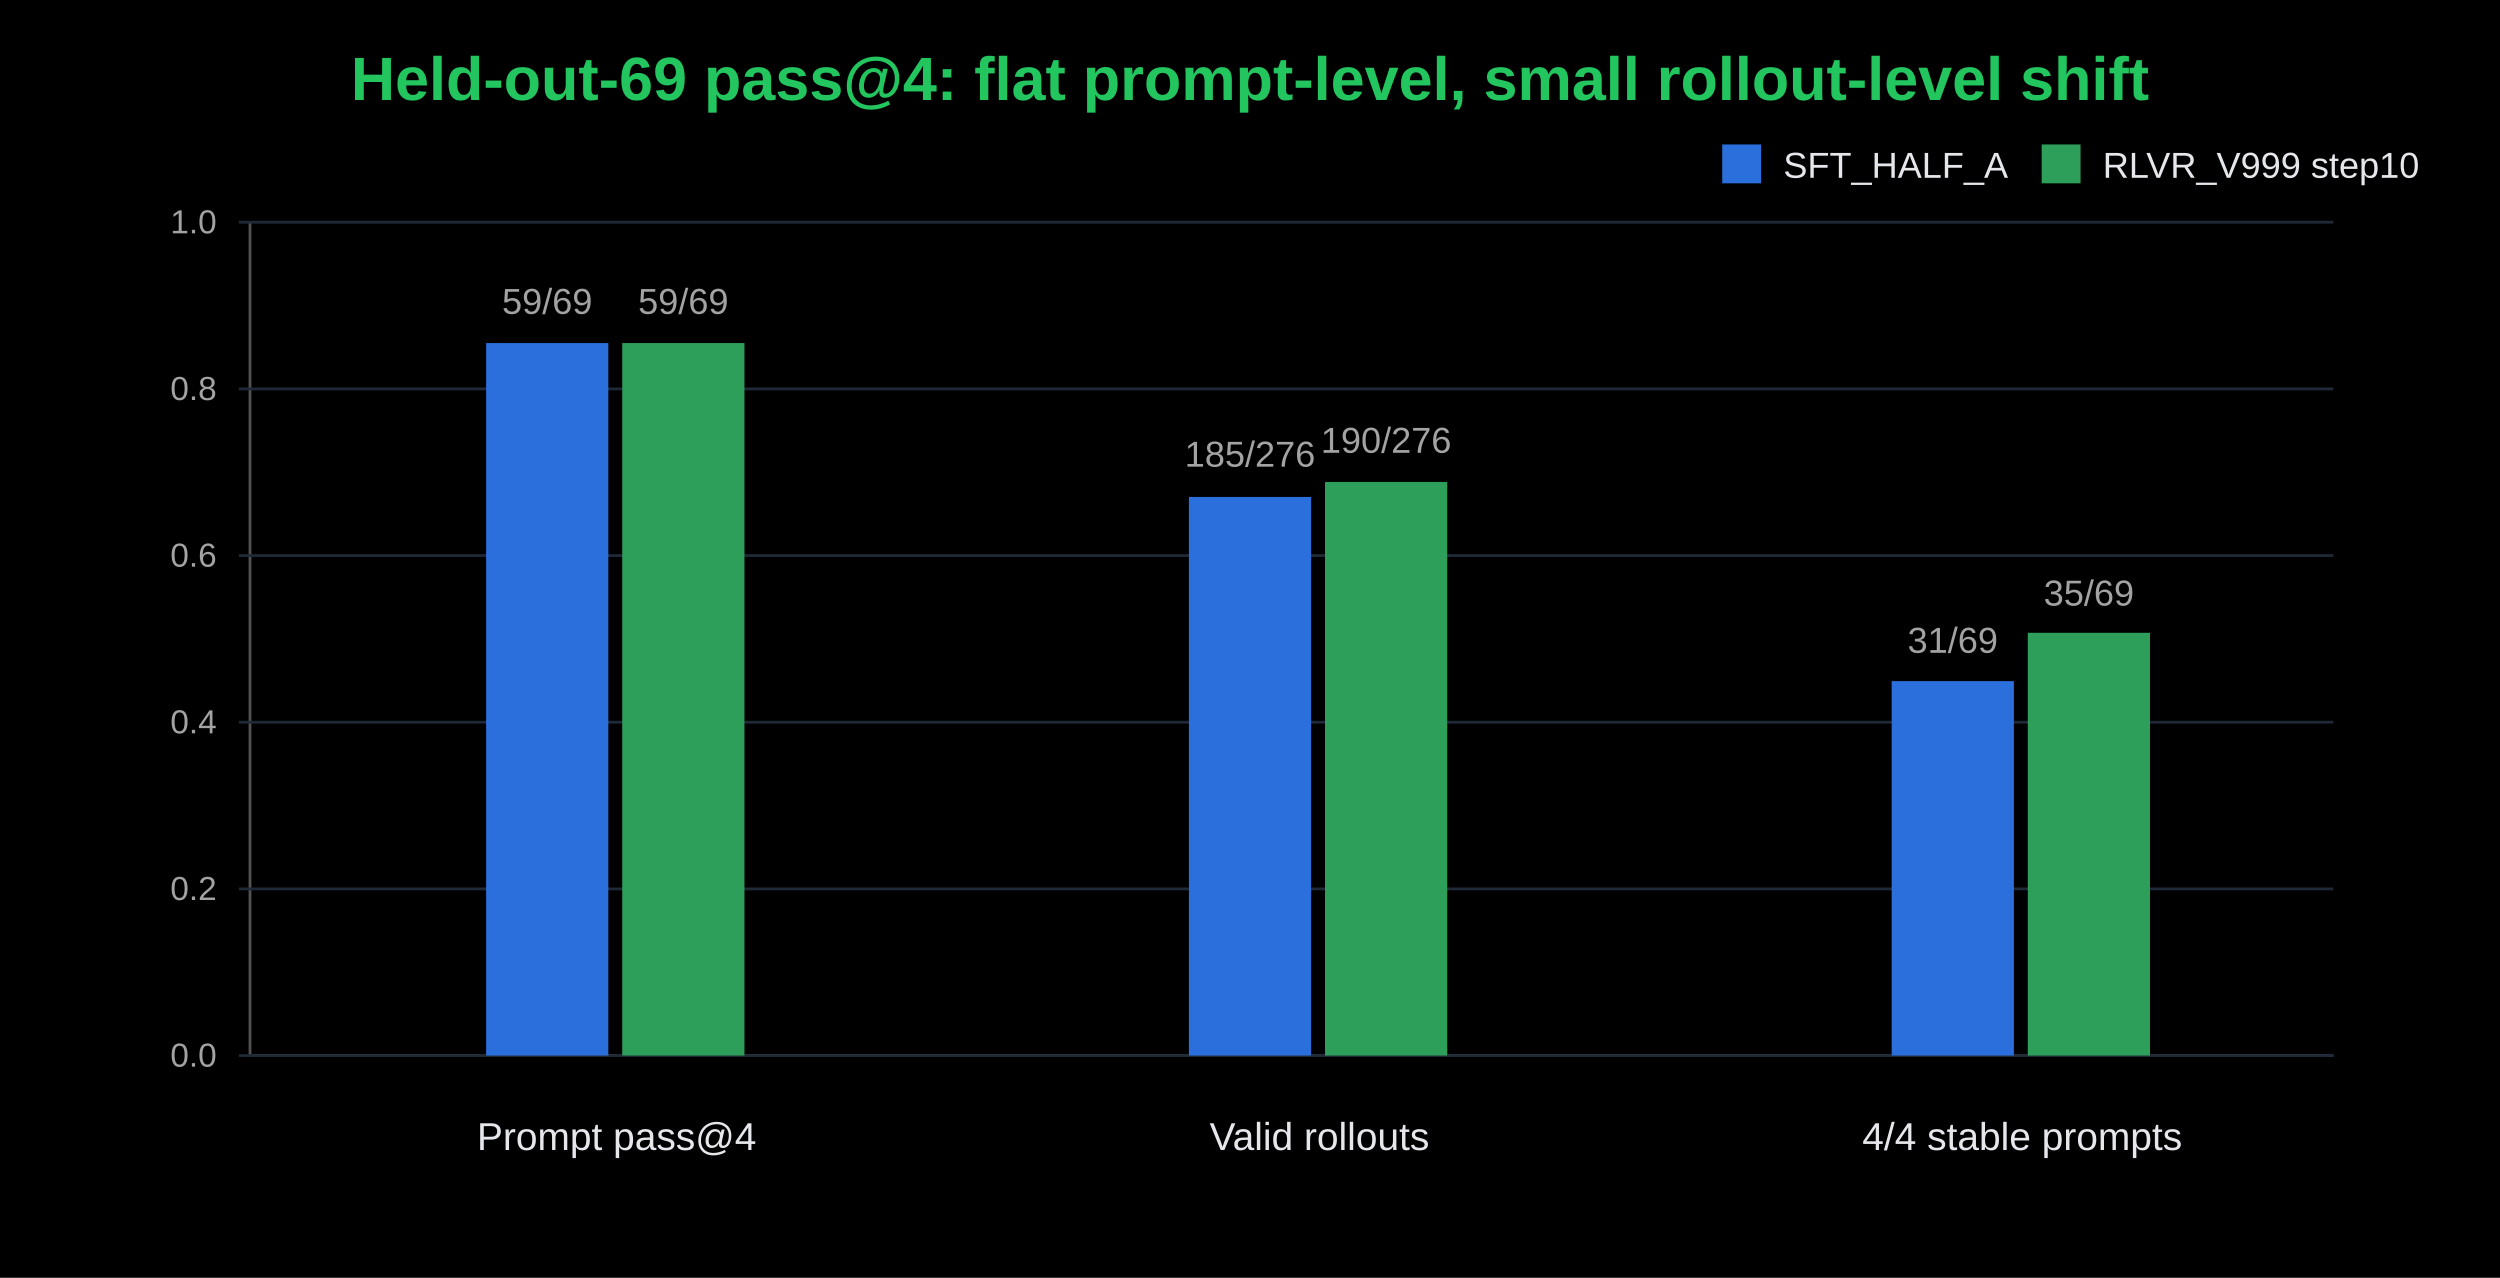
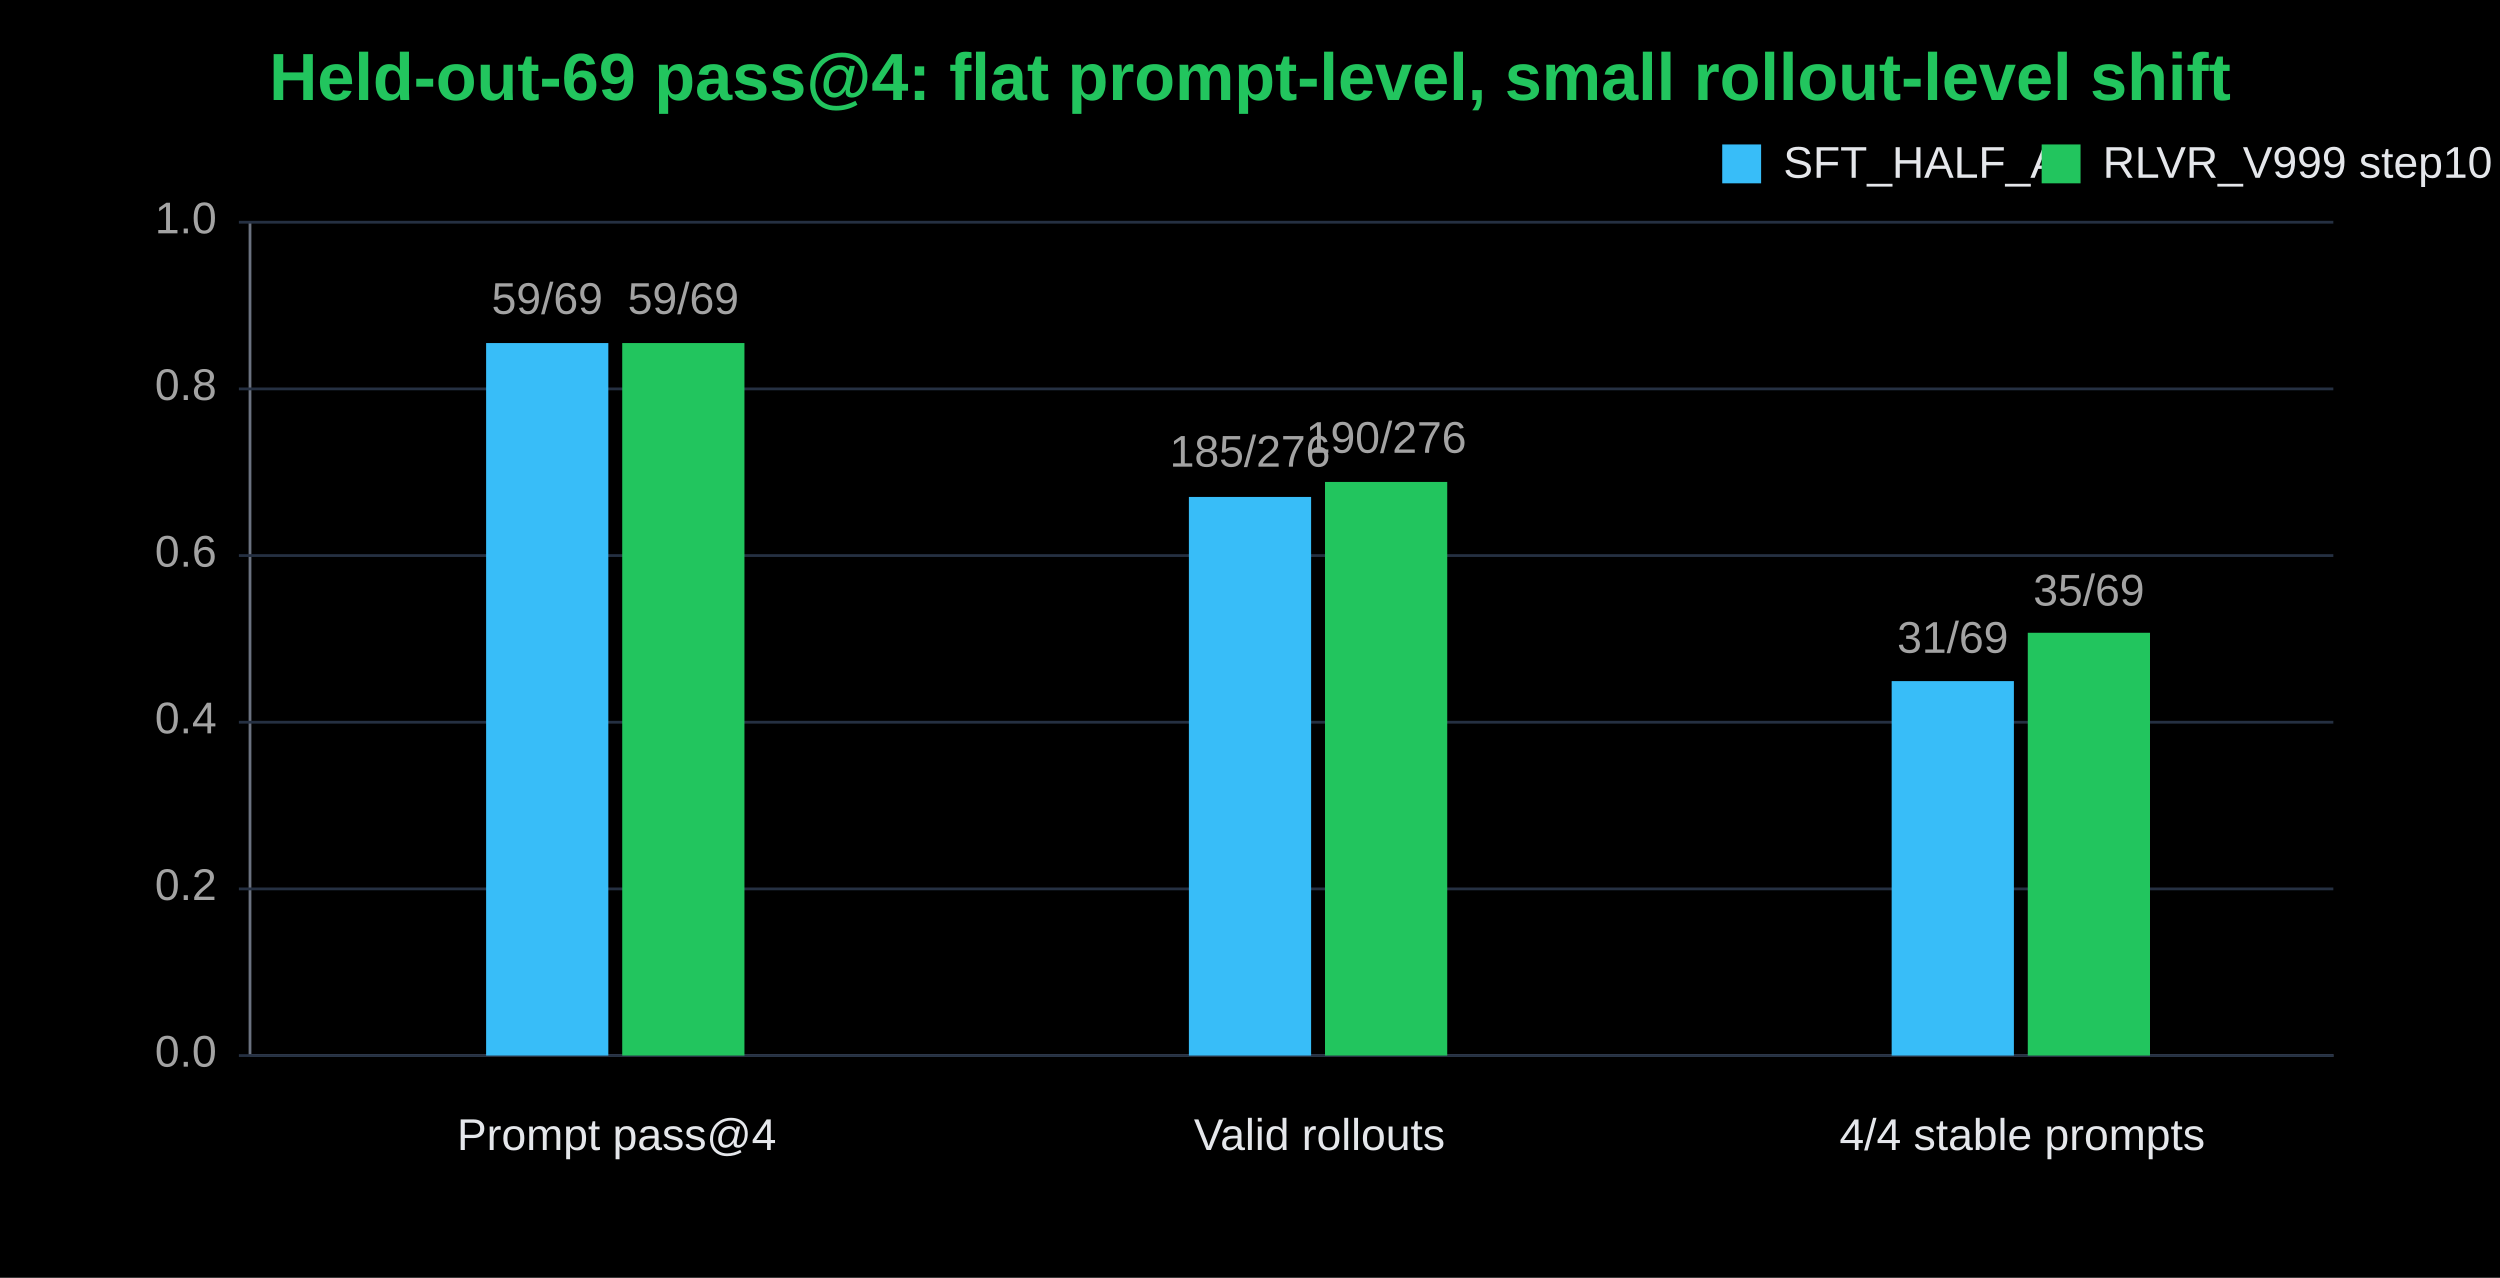
<svg xmlns="http://www.w3.org/2000/svg" width="900" height="460" viewBox="0 0 900 460">
  <rect width="900" height="460" fill="#000000" />
-   <text x="450" y="36" text-anchor="middle" font-family="Arial, sans-serif" font-size="22" font-weight="700" fill="#22c55e">Held-out-69 pass@4: flat prompt-level, small rollout-level shift</text>
-   <line x1="90" y1="380" x2="840" y2="380" stroke="#525252" />
-   <line x1="90" y1="80" x2="90" y2="380" stroke="#525252" />
-   <g font-family="Arial, sans-serif" font-size="12" fill="#a3a3a3">
-     <line x1="86" y1="380" x2="840" y2="380" stroke="#1f2937" />
+   <text x="450" y="36" text-anchor="middle" font-family="Arial, sans-serif" font-size="24" font-weight="800" fill="#22c55e">Held-out-69 pass@4: flat prompt-level, small rollout-level shift</text>
+   <line x1="90" y1="380" x2="840" y2="380" stroke="#6b7280" />
+   <line x1="90" y1="80" x2="90" y2="380" stroke="#6b7280" />
+   <g font-family="Arial, sans-serif" font-size="16" fill="#a3a3a3">
+     <line x1="86" y1="380" x2="840" y2="380" stroke="#253042" />
    <text x="78" y="384" text-anchor="end">0.0</text>
-     <line x1="86" y1="320" x2="840" y2="320" stroke="#1f2937" />
+     <line x1="86" y1="320" x2="840" y2="320" stroke="#253042" />
    <text x="78" y="324" text-anchor="end">0.2</text>
-     <line x1="86" y1="260" x2="840" y2="260" stroke="#1f2937" />
+     <line x1="86" y1="260" x2="840" y2="260" stroke="#253042" />
    <text x="78" y="264" text-anchor="end">0.4</text>
-     <line x1="86" y1="200" x2="840" y2="200" stroke="#1f2937" />
+     <line x1="86" y1="200" x2="840" y2="200" stroke="#253042" />
    <text x="78" y="204" text-anchor="end">0.6</text>
-     <line x1="86" y1="140" x2="840" y2="140" stroke="#1f2937" />
+     <line x1="86" y1="140" x2="840" y2="140" stroke="#253042" />
    <text x="78" y="144" text-anchor="end">0.8</text>
-     <line x1="86" y1="80" x2="840" y2="80" stroke="#1f2937" />
+     <line x1="86" y1="80" x2="840" y2="80" stroke="#253042" />
    <text x="78" y="84" text-anchor="end">1.0</text>
  </g>
  <g font-family="Arial, sans-serif">
-     <rect x="175" y="123.5" width="44" height="256.5" fill="#2a6fdb" />
-     <rect x="224" y="123.5" width="44" height="256.5" fill="#2e9e5b" />
-     <text x="197" y="113" text-anchor="middle" font-size="13" fill="#a3a3a3">59/69</text>
-     <text x="246" y="113" text-anchor="middle" font-size="13" fill="#a3a3a3">59/69</text>
-     <text x="222" y="414" text-anchor="middle" font-size="14" fill="#e5e7eb">Prompt pass@4</text>
-     <rect x="428" y="178.9" width="44" height="201.1" fill="#2a6fdb" />
-     <rect x="477" y="173.5" width="44" height="206.5" fill="#2e9e5b" />
-     <text x="450" y="168" text-anchor="middle" font-size="13" fill="#a3a3a3">185/276</text>
-     <text x="499" y="163" text-anchor="middle" font-size="13" fill="#a3a3a3">190/276</text>
-     <text x="475" y="414" text-anchor="middle" font-size="14" fill="#e5e7eb">Valid rollouts</text>
-     <rect x="681" y="245.2" width="44" height="134.8" fill="#2a6fdb" />
-     <rect x="730" y="227.8" width="44" height="152.2" fill="#2e9e5b" />
-     <text x="703" y="235" text-anchor="middle" font-size="13" fill="#a3a3a3">31/69</text>
-     <text x="752" y="218" text-anchor="middle" font-size="13" fill="#a3a3a3">35/69</text>
-     <text x="728" y="414" text-anchor="middle" font-size="14" fill="#e5e7eb">4/4 stable prompts</text>
+     <rect x="175" y="123.5" width="44" height="256.5" fill="#38bdf8" />
+     <rect x="224" y="123.5" width="44" height="256.5" fill="#22c55e" />
+     <text x="197" y="113" text-anchor="middle" font-size="16" fill="#a3a3a3">59/69</text>
+     <text x="246" y="113" text-anchor="middle" font-size="16" fill="#a3a3a3">59/69</text>
+     <text x="222" y="414" text-anchor="middle" font-size="16" fill="#e5e7eb">Prompt pass@4</text>
+     <rect x="428" y="178.9" width="44" height="201.1" fill="#38bdf8" />
+     <rect x="477" y="173.5" width="44" height="206.5" fill="#22c55e" />
+     <text x="450" y="168" text-anchor="middle" font-size="16" fill="#a3a3a3">185/276</text>
+     <text x="499" y="163" text-anchor="middle" font-size="16" fill="#a3a3a3">190/276</text>
+     <text x="475" y="414" text-anchor="middle" font-size="16" fill="#e5e7eb">Valid rollouts</text>
+     <rect x="681" y="245.2" width="44" height="134.8" fill="#38bdf8" />
+     <rect x="730" y="227.8" width="44" height="152.2" fill="#22c55e" />
+     <text x="703" y="235" text-anchor="middle" font-size="16" fill="#a3a3a3">31/69</text>
+     <text x="752" y="218" text-anchor="middle" font-size="16" fill="#a3a3a3">35/69</text>
+     <text x="728" y="414" text-anchor="middle" font-size="16" fill="#e5e7eb">4/4 stable prompts</text>
  </g>
-   <g font-family="Arial, sans-serif" font-size="13" fill="#e5e7eb">
-     <rect x="620" y="52" width="14" height="14" fill="#2a6fdb" />
+   <g font-family="Arial, sans-serif" font-size="16" fill="#e5e7eb">
+     <rect x="620" y="52" width="14" height="14" fill="#38bdf8" />
    <text x="642" y="64">SFT_HALF_A</text>
-     <rect x="735" y="52" width="14" height="14" fill="#2e9e5b" />
+     <rect x="735" y="52" width="14" height="14" fill="#22c55e" />
    <text x="757" y="64">RLVR_V999 step10</text>
  </g>
</svg>
